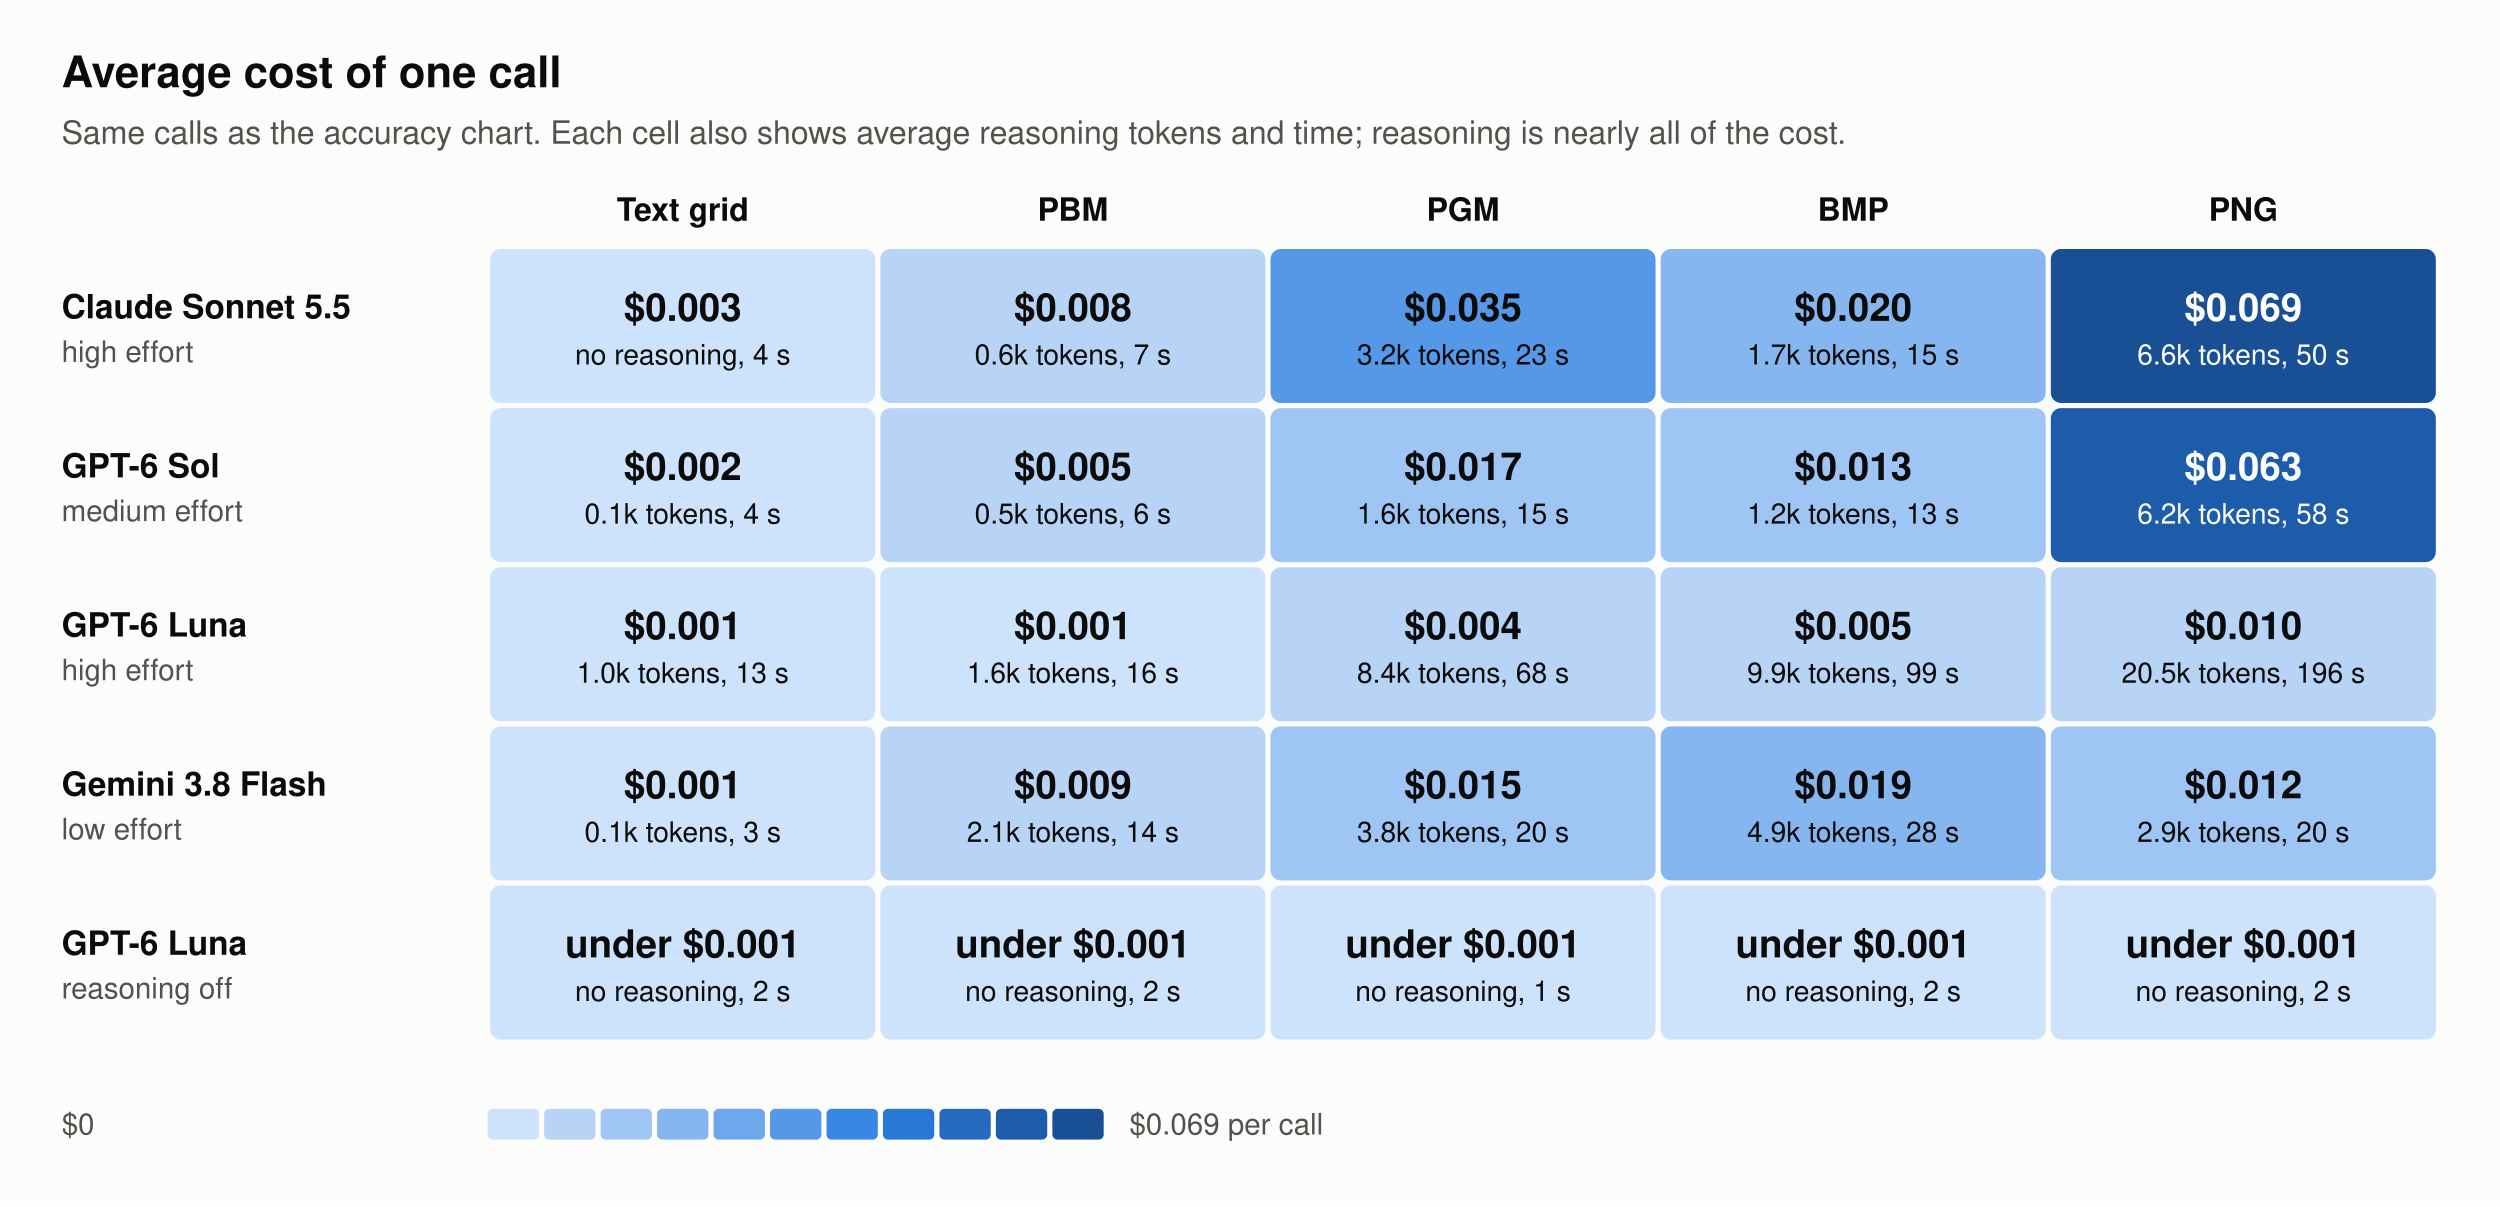
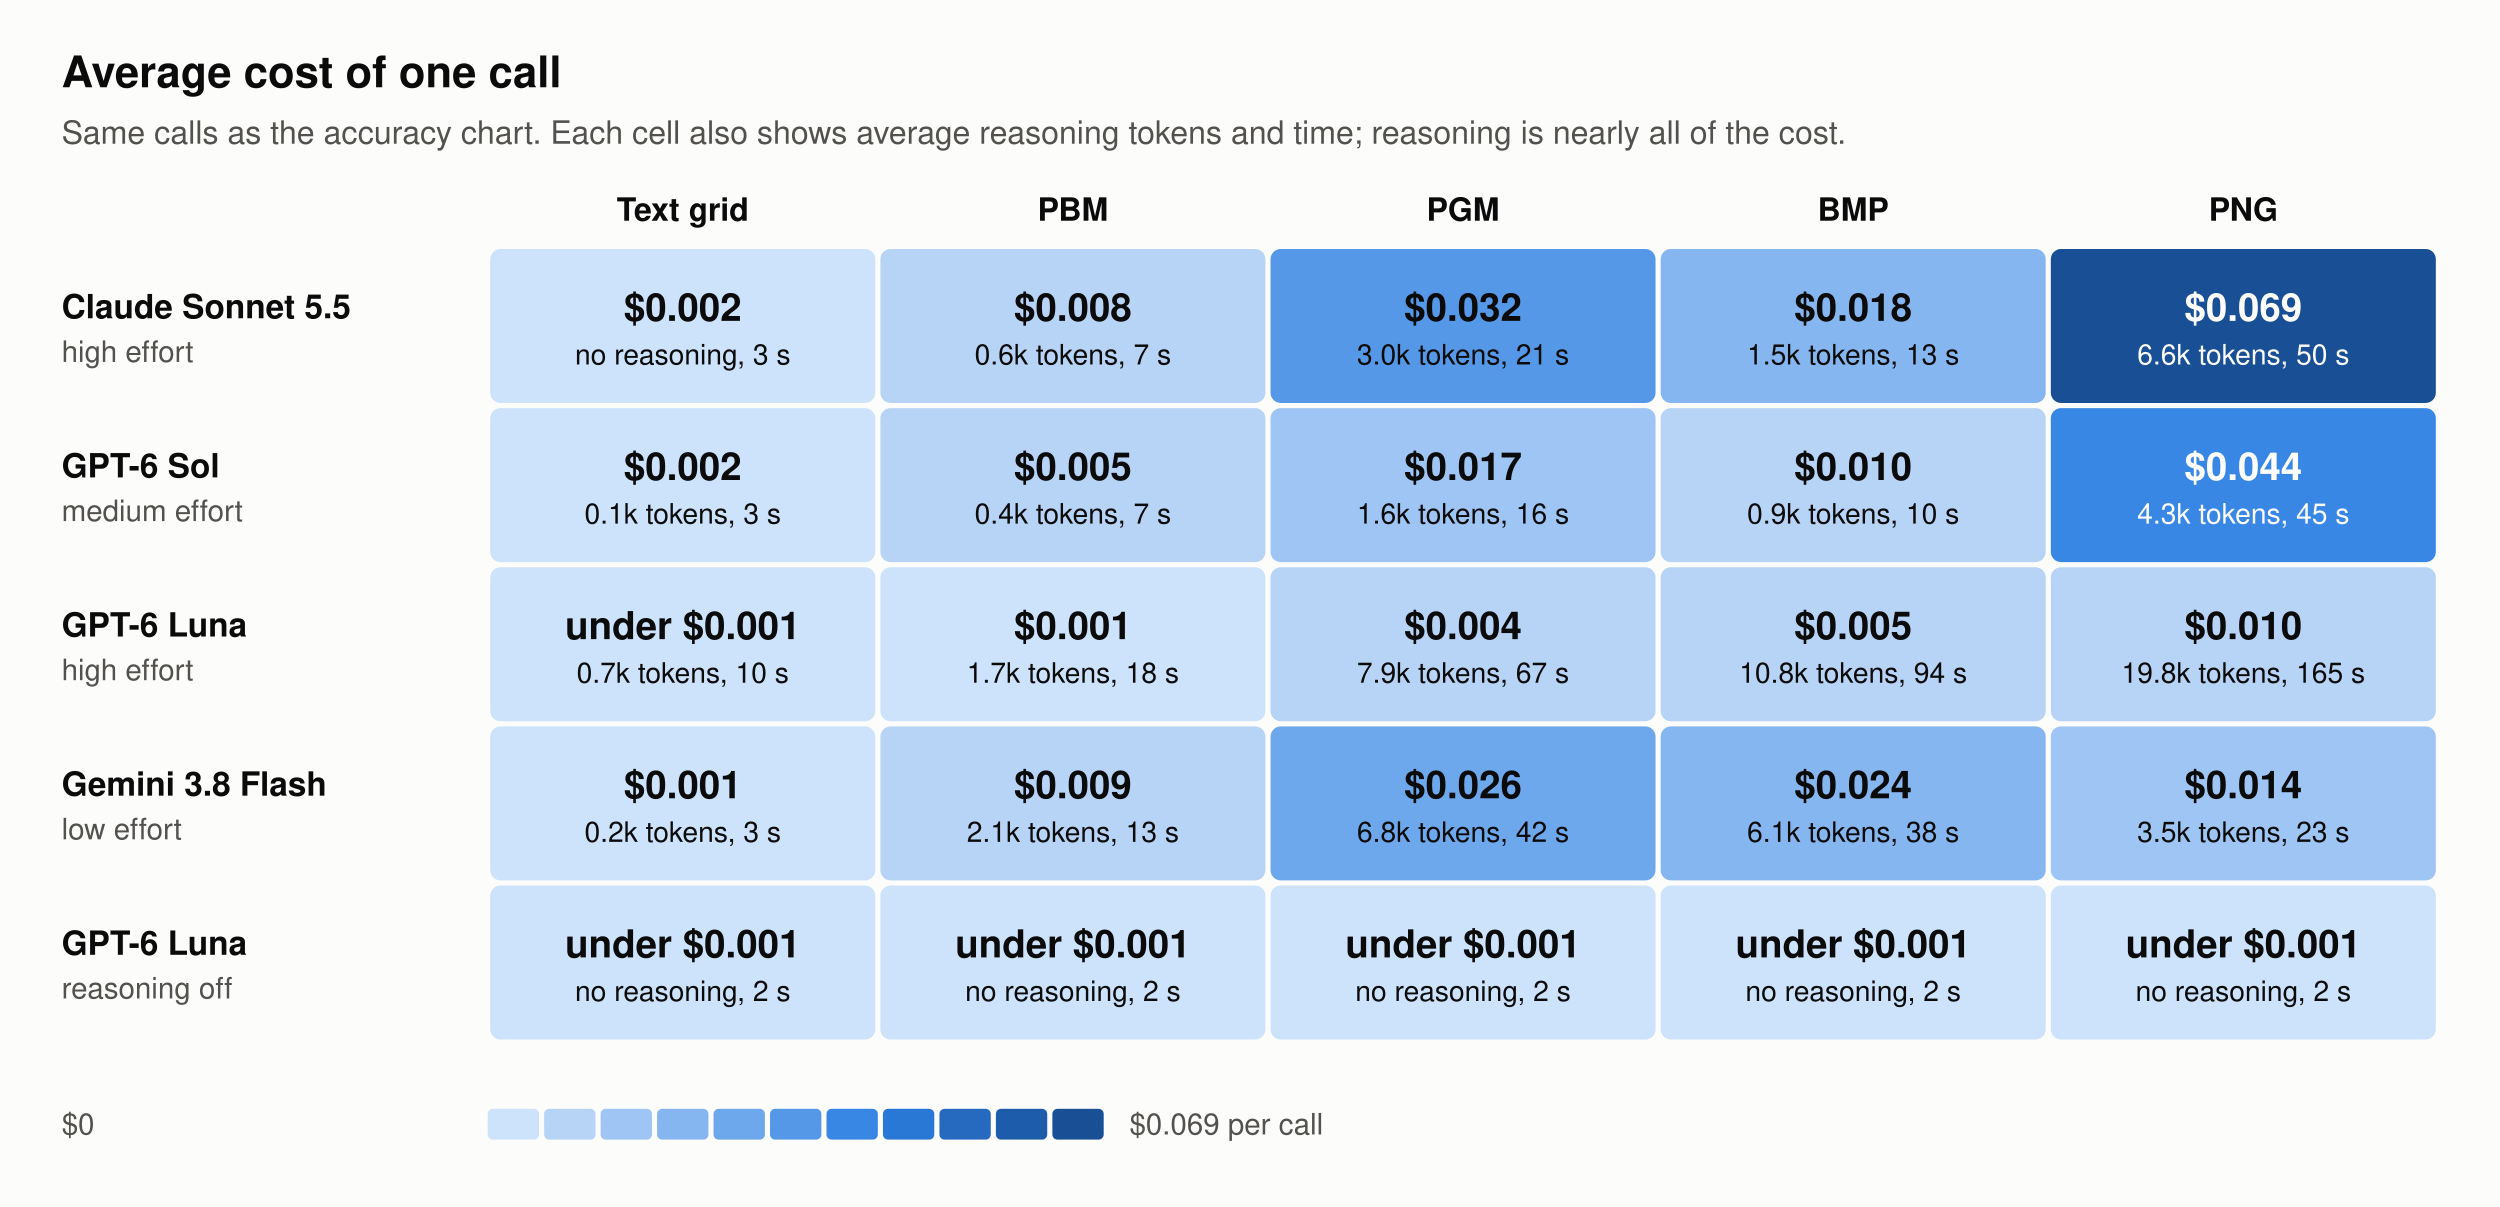
<svg xmlns="http://www.w3.org/2000/svg" viewBox="0 0 974 470" width="974" height="470" font-family="system-ui, -apple-system, Segoe UI, Helvetica, Arial, sans-serif" role="img" aria-label="Average cost of one call">
  <rect width="974" height="470" fill="#fcfcfb" />
  <text x="24" y="34" font-size="17" font-weight="600" fill="#0b0b0b">Average cost of one call</text>
  <text x="24" y="56" font-size="12.5" fill="#52514e">Same calls as the accuracy chart. Each cell also shows average reasoning tokens and time; reasoning is nearly all of the cost.</text>
  <text x="266.0" y="86" font-size="12.5" font-weight="600" fill="#0b0b0b" text-anchor="middle">Text grid</text>
  <text x="418.0" y="86" font-size="12.5" font-weight="600" fill="#0b0b0b" text-anchor="middle">PBM</text>
  <text x="570.0" y="86" font-size="12.5" font-weight="600" fill="#0b0b0b" text-anchor="middle">PGM</text>
  <text x="722.0" y="86" font-size="12.5" font-weight="600" fill="#0b0b0b" text-anchor="middle">BMP</text>
  <text x="874.0" y="86" font-size="12.5" font-weight="600" fill="#0b0b0b" text-anchor="middle">PNG</text>
  <text x="24" y="124.0" font-size="13" font-weight="600" fill="#0b0b0b">Claude Sonnet 5.5</text>
  <text x="24" y="141.0" font-size="11.5" fill="#52514e">high effort</text>
  <g>
    <rect x="191.0" y="97.0" width="150" height="60" rx="4" fill="#cde2fb" />
-     <text x="266.0" y="125.0" font-size="15" font-weight="600" fill="#0b0b0b" text-anchor="middle">$0.003</text>
-     <text x="266.0" y="142.0" font-size="11" fill="#0b0b0b" text-anchor="middle">no reasoning, 4 s</text>
+     <text x="266.0" y="125.0" font-size="15" font-weight="600" fill="#0b0b0b" text-anchor="middle">$0.002</text>
+     <text x="266.0" y="142.0" font-size="11" fill="#0b0b0b" text-anchor="middle">no reasoning, 3 s</text>
  </g>
  <g>
    <rect x="343.0" y="97.0" width="150" height="60" rx="4" fill="#b7d3f6" />
    <text x="418.0" y="125.0" font-size="15" font-weight="600" fill="#0b0b0b" text-anchor="middle">$0.008</text>
    <text x="418.0" y="142.0" font-size="11" fill="#0b0b0b" text-anchor="middle">0.6k tokens, 7 s</text>
  </g>
  <g>
    <rect x="495.0" y="97.0" width="150" height="60" rx="4" fill="#5598e7" />
-     <text x="570.0" y="125.0" font-size="15" font-weight="600" fill="#0b0b0b" text-anchor="middle">$0.035</text>
-     <text x="570.0" y="142.0" font-size="11" fill="#0b0b0b" text-anchor="middle">3.2k tokens, 23 s</text>
+     <text x="570.0" y="125.0" font-size="15" font-weight="600" fill="#0b0b0b" text-anchor="middle">$0.032</text>
+     <text x="570.0" y="142.0" font-size="11" fill="#0b0b0b" text-anchor="middle">3.0k tokens, 21 s</text>
  </g>
  <g>
    <rect x="647.0" y="97.0" width="150" height="60" rx="4" fill="#86b6ef" />
-     <text x="722.0" y="125.0" font-size="15" font-weight="600" fill="#0b0b0b" text-anchor="middle">$0.020</text>
-     <text x="722.0" y="142.0" font-size="11" fill="#0b0b0b" text-anchor="middle">1.7k tokens, 15 s</text>
+     <text x="722.0" y="125.0" font-size="15" font-weight="600" fill="#0b0b0b" text-anchor="middle">$0.018</text>
+     <text x="722.0" y="142.0" font-size="11" fill="#0b0b0b" text-anchor="middle">1.5k tokens, 13 s</text>
  </g>
  <g>
    <rect x="799.0" y="97.0" width="150" height="60" rx="4" fill="#184f95" />
    <text x="874.0" y="125.0" font-size="15" font-weight="600" fill="#fcfcfb" text-anchor="middle">$0.069</text>
    <text x="874.0" y="142.0" font-size="11" fill="#fcfcfb" text-anchor="middle">6.6k tokens, 50 s</text>
  </g>
  <text x="24" y="186.0" font-size="13" font-weight="600" fill="#0b0b0b">GPT-6 Sol</text>
  <text x="24" y="203.0" font-size="11.5" fill="#52514e">medium effort</text>
  <g>
    <rect x="191.0" y="159.0" width="150" height="60" rx="4" fill="#cde2fb" />
    <text x="266.0" y="187.0" font-size="15" font-weight="600" fill="#0b0b0b" text-anchor="middle">$0.002</text>
-     <text x="266.0" y="204.0" font-size="11" fill="#0b0b0b" text-anchor="middle">0.1k tokens, 4 s</text>
+     <text x="266.0" y="204.0" font-size="11" fill="#0b0b0b" text-anchor="middle">0.1k tokens, 3 s</text>
  </g>
  <g>
    <rect x="343.0" y="159.0" width="150" height="60" rx="4" fill="#b7d3f6" />
    <text x="418.0" y="187.0" font-size="15" font-weight="600" fill="#0b0b0b" text-anchor="middle">$0.005</text>
-     <text x="418.0" y="204.0" font-size="11" fill="#0b0b0b" text-anchor="middle">0.5k tokens, 6 s</text>
+     <text x="418.0" y="204.0" font-size="11" fill="#0b0b0b" text-anchor="middle">0.4k tokens, 7 s</text>
  </g>
  <g>
    <rect x="495.0" y="159.0" width="150" height="60" rx="4" fill="#9ec5f4" />
    <text x="570.0" y="187.0" font-size="15" font-weight="600" fill="#0b0b0b" text-anchor="middle">$0.017</text>
-     <text x="570.0" y="204.0" font-size="11" fill="#0b0b0b" text-anchor="middle">1.6k tokens, 15 s</text>
+     <text x="570.0" y="204.0" font-size="11" fill="#0b0b0b" text-anchor="middle">1.6k tokens, 16 s</text>
  </g>
  <g>
-     <rect x="647.0" y="159.0" width="150" height="60" rx="4" fill="#9ec5f4" />
-     <text x="722.0" y="187.0" font-size="15" font-weight="600" fill="#0b0b0b" text-anchor="middle">$0.013</text>
-     <text x="722.0" y="204.0" font-size="11" fill="#0b0b0b" text-anchor="middle">1.2k tokens, 13 s</text>
+     <rect x="647.0" y="159.0" width="150" height="60" rx="4" fill="#b7d3f6" />
+     <text x="722.0" y="187.0" font-size="15" font-weight="600" fill="#0b0b0b" text-anchor="middle">$0.010</text>
+     <text x="722.0" y="204.0" font-size="11" fill="#0b0b0b" text-anchor="middle">0.9k tokens, 10 s</text>
  </g>
  <g>
-     <rect x="799.0" y="159.0" width="150" height="60" rx="4" fill="#1c5cab" />
-     <text x="874.0" y="187.0" font-size="15" font-weight="600" fill="#fcfcfb" text-anchor="middle">$0.063</text>
-     <text x="874.0" y="204.0" font-size="11" fill="#fcfcfb" text-anchor="middle">6.2k tokens, 58 s</text>
+     <rect x="799.0" y="159.0" width="150" height="60" rx="4" fill="#3987e5" />
+     <text x="874.0" y="187.0" font-size="15" font-weight="600" fill="#fcfcfb" text-anchor="middle">$0.044</text>
+     <text x="874.0" y="204.0" font-size="11" fill="#fcfcfb" text-anchor="middle">4.3k tokens, 45 s</text>
  </g>
  <text x="24" y="248.0" font-size="13" font-weight="600" fill="#0b0b0b">GPT-6 Luna</text>
  <text x="24" y="265.0" font-size="11.5" fill="#52514e">high effort</text>
  <g>
    <rect x="191.0" y="221.0" width="150" height="60" rx="4" fill="#cde2fb" />
-     <text x="266.0" y="249.0" font-size="15" font-weight="600" fill="#0b0b0b" text-anchor="middle">$0.001</text>
-     <text x="266.0" y="266.0" font-size="11" fill="#0b0b0b" text-anchor="middle">1.0k tokens, 13 s</text>
+     <text x="266.0" y="249.0" font-size="15" font-weight="600" fill="#0b0b0b" text-anchor="middle">under $0.001</text>
+     <text x="266.0" y="266.0" font-size="11" fill="#0b0b0b" text-anchor="middle">0.7k tokens, 10 s</text>
  </g>
  <g>
    <rect x="343.0" y="221.0" width="150" height="60" rx="4" fill="#cde2fb" />
    <text x="418.0" y="249.0" font-size="15" font-weight="600" fill="#0b0b0b" text-anchor="middle">$0.001</text>
-     <text x="418.0" y="266.0" font-size="11" fill="#0b0b0b" text-anchor="middle">1.6k tokens, 16 s</text>
+     <text x="418.0" y="266.0" font-size="11" fill="#0b0b0b" text-anchor="middle">1.7k tokens, 18 s</text>
  </g>
  <g>
    <rect x="495.0" y="221.0" width="150" height="60" rx="4" fill="#b7d3f6" />
    <text x="570.0" y="249.0" font-size="15" font-weight="600" fill="#0b0b0b" text-anchor="middle">$0.004</text>
-     <text x="570.0" y="266.0" font-size="11" fill="#0b0b0b" text-anchor="middle">8.4k tokens, 68 s</text>
+     <text x="570.0" y="266.0" font-size="11" fill="#0b0b0b" text-anchor="middle">7.9k tokens, 67 s</text>
  </g>
  <g>
    <rect x="647.0" y="221.0" width="150" height="60" rx="4" fill="#b7d3f6" />
    <text x="722.0" y="249.0" font-size="15" font-weight="600" fill="#0b0b0b" text-anchor="middle">$0.005</text>
-     <text x="722.0" y="266.0" font-size="11" fill="#0b0b0b" text-anchor="middle">9.9k tokens, 99 s</text>
+     <text x="722.0" y="266.0" font-size="11" fill="#0b0b0b" text-anchor="middle">10.8k tokens, 94 s</text>
  </g>
  <g>
    <rect x="799.0" y="221.0" width="150" height="60" rx="4" fill="#b7d3f6" />
    <text x="874.0" y="249.0" font-size="15" font-weight="600" fill="#0b0b0b" text-anchor="middle">$0.010</text>
-     <text x="874.0" y="266.0" font-size="11" fill="#0b0b0b" text-anchor="middle">20.5k tokens, 196 s</text>
+     <text x="874.0" y="266.0" font-size="11" fill="#0b0b0b" text-anchor="middle">19.8k tokens, 165 s</text>
  </g>
  <text x="24" y="310.0" font-size="13" font-weight="600" fill="#0b0b0b">Gemini 3.8 Flash</text>
  <text x="24" y="327.0" font-size="11.5" fill="#52514e">low effort</text>
  <g>
    <rect x="191.0" y="283.0" width="150" height="60" rx="4" fill="#cde2fb" />
    <text x="266.0" y="311.0" font-size="15" font-weight="600" fill="#0b0b0b" text-anchor="middle">$0.001</text>
-     <text x="266.0" y="328.0" font-size="11" fill="#0b0b0b" text-anchor="middle">0.1k tokens, 3 s</text>
+     <text x="266.0" y="328.0" font-size="11" fill="#0b0b0b" text-anchor="middle">0.2k tokens, 3 s</text>
  </g>
  <g>
    <rect x="343.0" y="283.0" width="150" height="60" rx="4" fill="#b7d3f6" />
    <text x="418.0" y="311.0" font-size="15" font-weight="600" fill="#0b0b0b" text-anchor="middle">$0.009</text>
-     <text x="418.0" y="328.0" font-size="11" fill="#0b0b0b" text-anchor="middle">2.1k tokens, 14 s</text>
+     <text x="418.0" y="328.0" font-size="11" fill="#0b0b0b" text-anchor="middle">2.1k tokens, 13 s</text>
  </g>
  <g>
-     <rect x="495.0" y="283.0" width="150" height="60" rx="4" fill="#9ec5f4" />
-     <text x="570.0" y="311.0" font-size="15" font-weight="600" fill="#0b0b0b" text-anchor="middle">$0.015</text>
-     <text x="570.0" y="328.0" font-size="11" fill="#0b0b0b" text-anchor="middle">3.8k tokens, 20 s</text>
+     <rect x="495.0" y="283.0" width="150" height="60" rx="4" fill="#6da7ec" />
+     <text x="570.0" y="311.0" font-size="15" font-weight="600" fill="#0b0b0b" text-anchor="middle">$0.026</text>
+     <text x="570.0" y="328.0" font-size="11" fill="#0b0b0b" text-anchor="middle">6.8k tokens, 42 s</text>
  </g>
  <g>
    <rect x="647.0" y="283.0" width="150" height="60" rx="4" fill="#86b6ef" />
-     <text x="722.0" y="311.0" font-size="15" font-weight="600" fill="#0b0b0b" text-anchor="middle">$0.019</text>
-     <text x="722.0" y="328.0" font-size="11" fill="#0b0b0b" text-anchor="middle">4.9k tokens, 28 s</text>
+     <text x="722.0" y="311.0" font-size="15" font-weight="600" fill="#0b0b0b" text-anchor="middle">$0.024</text>
+     <text x="722.0" y="328.0" font-size="11" fill="#0b0b0b" text-anchor="middle">6.1k tokens, 38 s</text>
  </g>
  <g>
    <rect x="799.0" y="283.0" width="150" height="60" rx="4" fill="#9ec5f4" />
-     <text x="874.0" y="311.0" font-size="15" font-weight="600" fill="#0b0b0b" text-anchor="middle">$0.012</text>
-     <text x="874.0" y="328.0" font-size="11" fill="#0b0b0b" text-anchor="middle">2.9k tokens, 20 s</text>
+     <text x="874.0" y="311.0" font-size="15" font-weight="600" fill="#0b0b0b" text-anchor="middle">$0.014</text>
+     <text x="874.0" y="328.0" font-size="11" fill="#0b0b0b" text-anchor="middle">3.5k tokens, 23 s</text>
  </g>
  <text x="24" y="372.0" font-size="13" font-weight="600" fill="#0b0b0b">GPT-6 Luna</text>
  <text x="24" y="389.0" font-size="11.5" fill="#52514e">reasoning off</text>
  <g>
    <rect x="191.0" y="345.0" width="150" height="60" rx="4" fill="#cde2fb" />
    <text x="266.0" y="373.0" font-size="15" font-weight="600" fill="#0b0b0b" text-anchor="middle">under $0.001</text>
    <text x="266.0" y="390.0" font-size="11" fill="#0b0b0b" text-anchor="middle">no reasoning, 2 s</text>
  </g>
  <g>
    <rect x="343.0" y="345.0" width="150" height="60" rx="4" fill="#cde2fb" />
    <text x="418.0" y="373.0" font-size="15" font-weight="600" fill="#0b0b0b" text-anchor="middle">under $0.001</text>
    <text x="418.0" y="390.0" font-size="11" fill="#0b0b0b" text-anchor="middle">no reasoning, 2 s</text>
  </g>
  <g>
    <rect x="495.0" y="345.0" width="150" height="60" rx="4" fill="#cde2fb" />
    <text x="570.0" y="373.0" font-size="15" font-weight="600" fill="#0b0b0b" text-anchor="middle">under $0.001</text>
-     <text x="570.0" y="390.0" font-size="11" fill="#0b0b0b" text-anchor="middle">no reasoning, 1 s</text>
+     <text x="570.0" y="390.0" font-size="11" fill="#0b0b0b" text-anchor="middle">no reasoning, 2 s</text>
  </g>
  <g>
    <rect x="647.0" y="345.0" width="150" height="60" rx="4" fill="#cde2fb" />
    <text x="722.0" y="373.0" font-size="15" font-weight="600" fill="#0b0b0b" text-anchor="middle">under $0.001</text>
    <text x="722.0" y="390.0" font-size="11" fill="#0b0b0b" text-anchor="middle">no reasoning, 2 s</text>
  </g>
  <g>
    <rect x="799.0" y="345.0" width="150" height="60" rx="4" fill="#cde2fb" />
    <text x="874.0" y="373.0" font-size="15" font-weight="600" fill="#0b0b0b" text-anchor="middle">under $0.001</text>
    <text x="874.0" y="390.0" font-size="11" fill="#0b0b0b" text-anchor="middle">no reasoning, 2 s</text>
  </g>
  <text x="24" y="442" font-size="11.5" fill="#52514e">$0</text>
  <rect x="190" y="432" width="20" height="12" rx="2" fill="#cde2fb" />
  <rect x="212" y="432" width="20" height="12" rx="2" fill="#b7d3f6" />
  <rect x="234" y="432" width="20" height="12" rx="2" fill="#9ec5f4" />
  <rect x="256" y="432" width="20" height="12" rx="2" fill="#86b6ef" />
  <rect x="278" y="432" width="20" height="12" rx="2" fill="#6da7ec" />
  <rect x="300" y="432" width="20" height="12" rx="2" fill="#5598e7" />
  <rect x="322" y="432" width="20" height="12" rx="2" fill="#3987e5" />
  <rect x="344" y="432" width="20" height="12" rx="2" fill="#2a78d6" />
  <rect x="366" y="432" width="20" height="12" rx="2" fill="#256abf" />
  <rect x="388" y="432" width="20" height="12" rx="2" fill="#1c5cab" />
  <rect x="410" y="432" width="20" height="12" rx="2" fill="#184f95" />
  <text x="440" y="442" font-size="11.5" fill="#52514e">$0.069 per call</text>
</svg>
